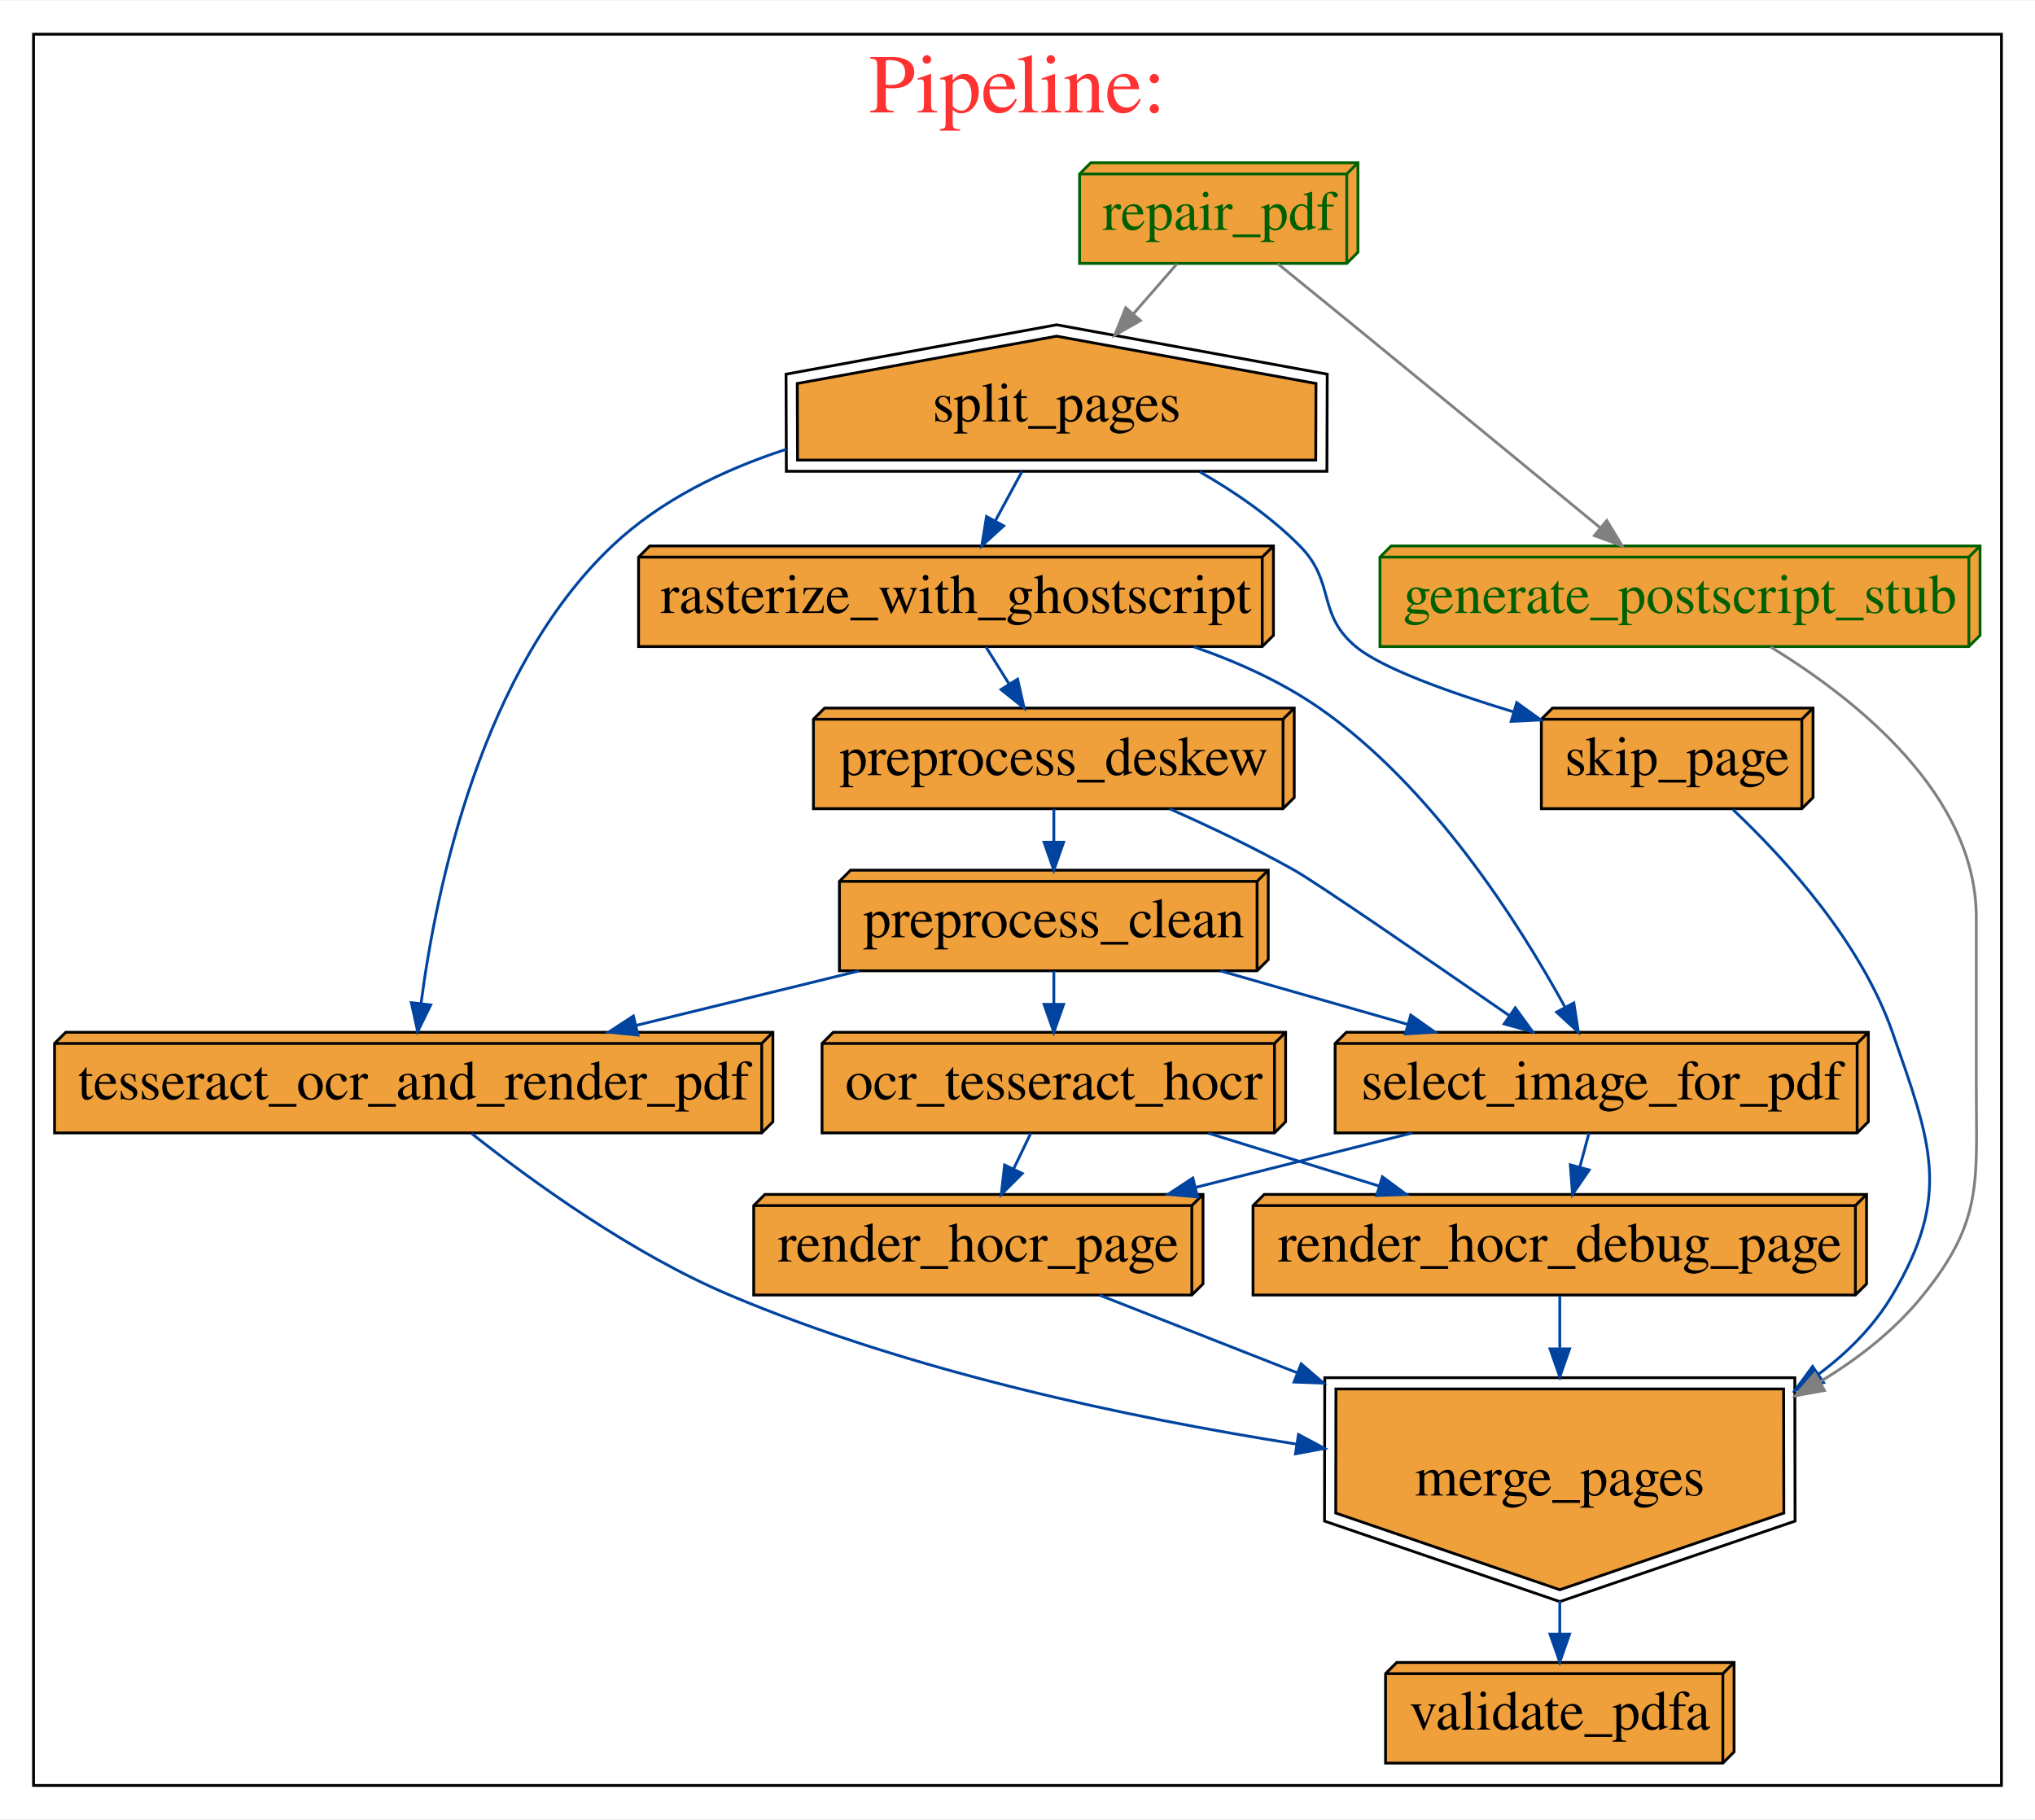
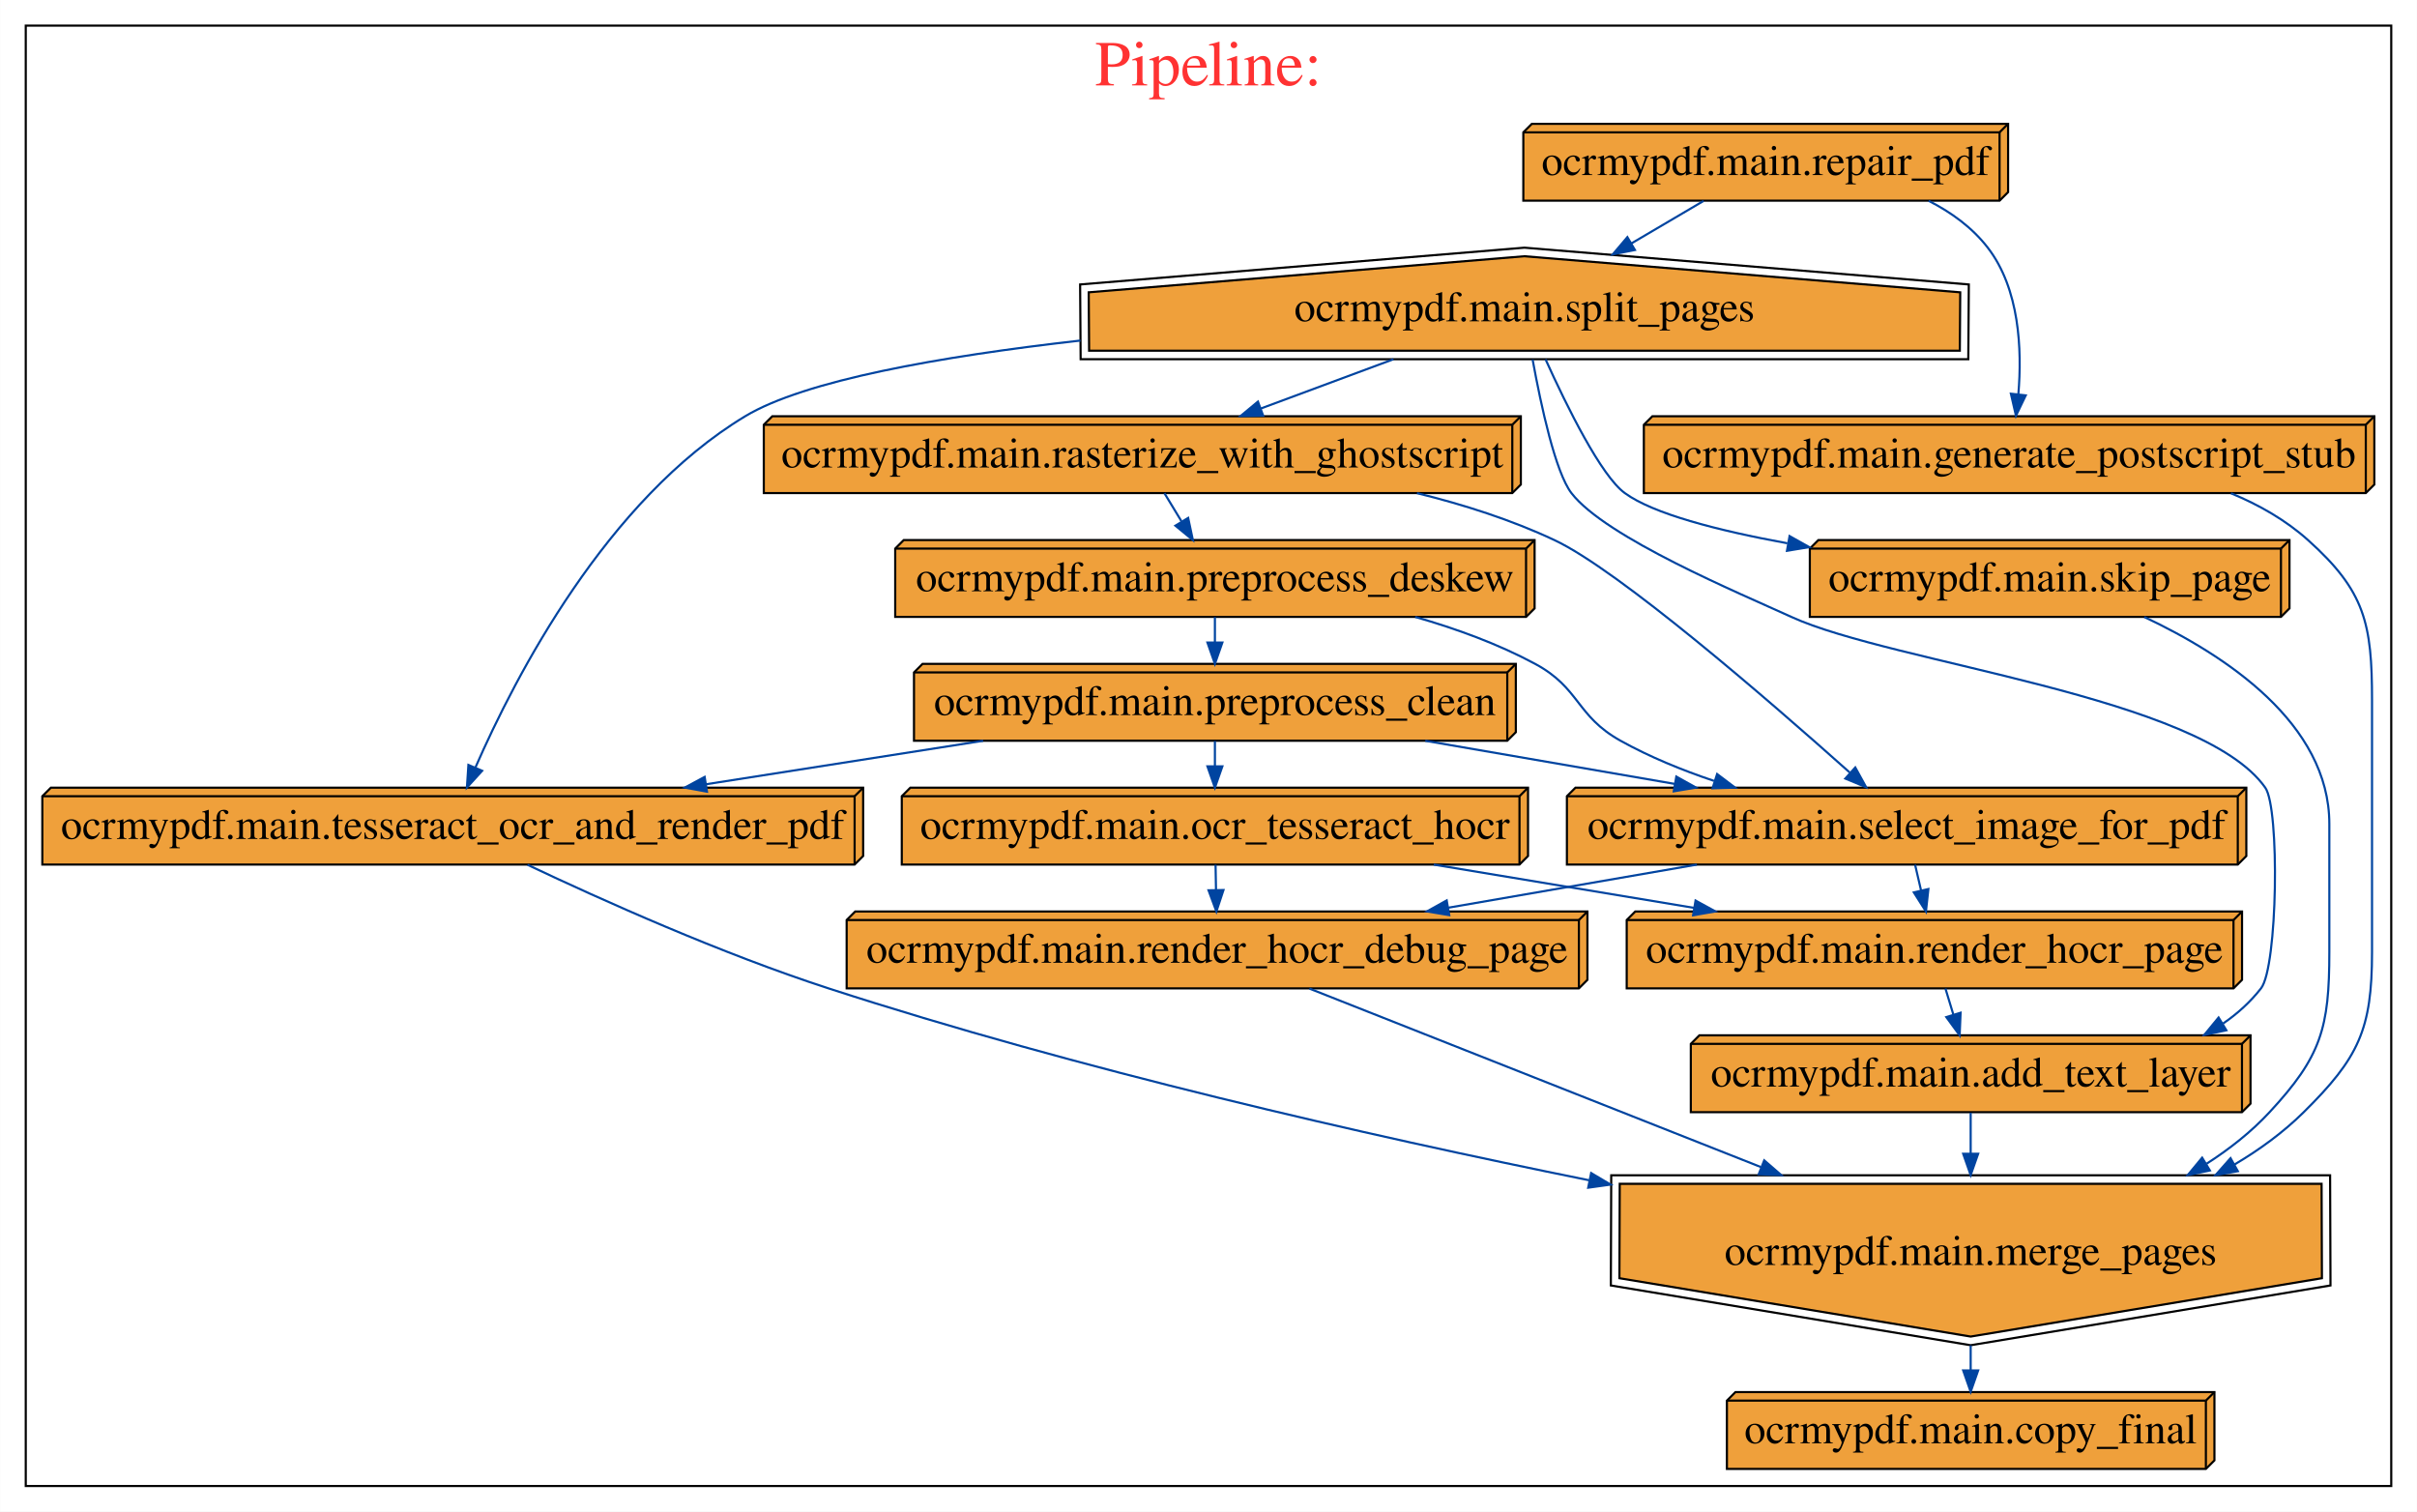
- <svg xmlns="http://www.w3.org/2000/svg" width="728pt" height="651pt" viewBox="0.00 0.00 728.00 650.53">
-   <g id="graph0" class="graph" transform="scale(1 1) rotate(0) translate(4 646.53)">
-     <polygon fill="white" stroke="none" points="-4,4 -4,-646.53 724,-646.53 724,4 -4,4" />
+ <svg xmlns="http://www.w3.org/2000/svg" width="1132pt" height="708pt" viewBox="0.00 0.00 1132.00 708.08">
+   <g id="graph0" class="graph" transform="scale(1 1) rotate(0) translate(4 704.083)">
+     <polygon fill="white" stroke="none" points="-4,4 -4,-704.083 1128,-704.083 1128,4 -4,4" />
    <g id="clust1" class="cluster">
-       <polygon fill="none" stroke="black" points="8,-8 8,-634.53 712,-634.53 712,-8 8,-8" />
-       <text text-anchor="middle" x="360" y="-606.53" font-family="Times,serif" font-size="30.00" fill="#ff3232">Pipeline:</text>
+       <polygon fill="none" stroke="black" points="8,-8 8,-692.083 1116,-692.083 1116,-8 8,-8" />
+       <text text-anchor="middle" x="562" y="-664.083" font-family="Times,serif" font-size="30.00" fill="#ff3232">Pipeline:</text>
    </g>
    <g id="node1" class="node">
-       <polygon fill="#efa03b" stroke="#006000" points="481.791,-588.53 386.209,-588.53 382.209,-584.53 382.209,-552.53 477.791,-552.53 481.791,-556.53 481.791,-588.53" />
-       <polyline fill="none" stroke="#006000" points="477.791,-584.53 382.209,-584.53 " />
-       <polyline fill="none" stroke="#006000" points="477.791,-584.53 477.791,-552.53 " />
-       <polyline fill="none" stroke="#006000" points="477.791,-584.53 481.791,-588.53 " />
-       <text text-anchor="middle" x="432" y="-564.53" font-family="Times,serif" font-size="20.00" fill="#006000">repair_pdf</text>
+       <polygon fill="#efa03b" stroke="black" points="936.535,-646.083 713.465,-646.083 709.465,-642.083 709.465,-610.083 932.535,-610.083 936.535,-614.083 936.535,-646.083" />
+       <polyline fill="none" stroke="black" points="932.535,-642.083 709.465,-642.083 " />
+       <polyline fill="none" stroke="black" points="932.535,-642.083 932.535,-610.083 " />
+       <polyline fill="none" stroke="black" points="932.535,-642.083 936.535,-646.083 " />
+       <text text-anchor="middle" x="823" y="-622.083" font-family="Times,serif" font-size="20.00">ocrmypdf.main.repair_pdf</text>
    </g>
    <g id="node2" class="node">
-       <polygon fill="#efa03b" stroke="black" points="466.782,-509.564 374,-526.497 281.218,-509.564 281.304,-482.165 466.696,-482.165 466.782,-509.564" />
-       <polygon fill="none" stroke="black" points="470.799,-512.902 374,-530.569 277.201,-512.902 277.311,-478.159 470.689,-478.159 470.799,-512.902" />
-       <text text-anchor="middle" x="374" y="-495.991" font-family="Times,serif" font-size="20.00">split_pages</text>
+       <polygon fill="#efa03b" stroke="black" points="914.112,-567.155 710,-584.057 505.888,-567.155 506.078,-539.806 913.922,-539.806 914.112,-567.155" />
+       <polygon fill="none" stroke="black" points="918.134,-570.834 710,-588.069 501.866,-570.834 502.11,-535.808 917.89,-535.808 918.134,-570.834" />
+       <text text-anchor="middle" x="710" y="-553.596" font-family="Times,serif" font-size="20.00">ocrmypdf.main.split_pages</text>
    </g>
    <g id="edge1" class="edge">
-       <path fill="none" stroke="gray" d="M417.064,-552.394C412.296,-546.925 406.86,-540.689 401.493,-534.532" />
-       <polygon fill="gray" stroke="gray" points="403.996,-532.077 394.787,-526.838 398.719,-536.676 403.996,-532.077" />
+       <path fill="none" stroke="#0044a0" d="M793.9,-609.961C783.582,-603.89 771.656,-596.873 760.092,-590.069" />
+       <polygon fill="#0044a0" stroke="#0044a0" points="761.747,-586.982 751.353,-584.927 758.197,-593.015 761.747,-586.982" />
+     </g>
+     <g id="node13" class="node">
+       <polygon fill="#efa03b" stroke="black" points="1108.08,-509.109 769.918,-509.109 765.918,-505.109 765.918,-473.109 1104.08,-473.109 1108.08,-477.109 1108.08,-509.109" />
+       <polyline fill="none" stroke="black" points="1104.08,-505.109 765.918,-505.109 " />
+       <polyline fill="none" stroke="black" points="1104.08,-505.109 1104.08,-473.109 " />
+       <polyline fill="none" stroke="black" points="1104.08,-505.109 1108.08,-509.109 " />
+       <text text-anchor="middle" x="937" y="-485.109" font-family="Times,serif" font-size="20.00">ocrmypdf.main.generate_postscript_stub</text>
+     </g>
+     <g id="edge18" class="edge">
+       <path fill="none" stroke="#0044a0" d="M899.32,-610.004C909.979,-604.592 919.748,-597.466 927,-588.083 941.916,-568.78 943.099,-540.385 941.345,-519.486" />
+       <polygon fill="#0044a0" stroke="#0044a0" points="944.8,-518.881 940.218,-509.328 937.843,-519.653 944.8,-518.881" />
+     </g>
+     <g id="node3" class="node">
+       <polygon fill="#efa03b" stroke="black" points="708.299,-509.109 357.701,-509.109 353.701,-505.109 353.701,-473.109 704.299,-473.109 708.299,-477.109 708.299,-509.109" />
+       <polyline fill="none" stroke="black" points="704.299,-505.109 353.701,-505.109 " />
+       <polyline fill="none" stroke="black" points="704.299,-505.109 704.299,-473.109 " />
+       <polyline fill="none" stroke="black" points="704.299,-505.109 708.299,-509.109 " />
+       <text text-anchor="middle" x="531" y="-485.109" font-family="Times,serif" font-size="20.00">ocrmypdf.main.rasterize_with_ghostscript</text>
+     </g>
+     <g id="edge2" class="edge">
+       <path fill="none" stroke="#0044a0" d="M648.649,-535.808C628.471,-528.313 606.168,-520.029 586.455,-512.707" />
+       <polygon fill="#0044a0" stroke="#0044a0" points="587.599,-509.399 577.006,-509.198 585.162,-515.961 587.599,-509.399" />
+     </g>
+     <g id="node9" class="node">
+       <polygon fill="#efa03b" stroke="black" points="1050.08,-219.109 791.918,-219.109 787.918,-215.109 787.918,-183.109 1046.08,-183.109 1050.08,-187.109 1050.08,-219.109" />
+       <polyline fill="none" stroke="black" points="1046.08,-215.109 787.918,-215.109 " />
+       <polyline fill="none" stroke="black" points="1046.08,-215.109 1046.08,-183.109 " />
+       <polyline fill="none" stroke="black" points="1046.08,-215.109 1050.08,-219.109 " />
+       <text text-anchor="middle" x="919" y="-195.109" font-family="Times,serif" font-size="20.00">ocrmypdf.main.add_text_layer</text>
+     </g>
+     <g id="edge12" class="edge">
+       <path fill="none" stroke="#0044a0" d="M713.811,-535.65C717.806,-513.795 724.533,-482.833 732,-473.109 748,-452.276 811.116,-426.045 835,-415.109 882.679,-393.28 1026.85,-378.017 1057,-335.109 1063.83,-325.393 1062.79,-251.081 1055,-241.109 1049.95,-234.644 1043.9,-229.201 1037.21,-224.625" />
+       <polygon fill="#0044a0" stroke="#0044a0" points="1038.77,-221.477 1028.4,-219.28 1035.13,-227.461 1038.77,-221.477" />
+     </g>
+     <g id="node11" class="node">
+       <polygon fill="#efa03b" stroke="black" points="1068.34,-451.109 847.662,-451.109 843.662,-447.109 843.662,-415.109 1064.34,-415.109 1068.34,-419.109 1068.34,-451.109" />
+       <polyline fill="none" stroke="black" points="1064.34,-447.109 843.662,-447.109 " />
+       <polyline fill="none" stroke="black" points="1064.34,-447.109 1064.34,-415.109 " />
+       <polyline fill="none" stroke="black" points="1064.34,-447.109 1068.34,-451.109 " />
+       <text text-anchor="middle" x="956" y="-427.109" font-family="Times,serif" font-size="20.00">ocrmypdf.main.skip_page</text>
+     </g>
+     <g id="edge15" class="edge">
+       <path fill="none" stroke="#0044a0" d="M719.876,-535.755C730.043,-513.285 745.922,-481.201 757,-473.109 770.269,-463.418 800.319,-455.609 833.148,-449.598" />
+       <polygon fill="#0044a0" stroke="#0044a0" points="834.169,-452.972 843.41,-447.79 832.954,-446.078 834.169,-452.972" />
    </g>
    <g id="node12" class="node">
-       <polygon fill="#efa03b" stroke="#006000" points="704.338,-451.452 493.662,-451.452 489.662,-447.452 489.662,-415.452 700.338,-415.452 704.338,-419.452 704.338,-451.452" />
-       <polyline fill="none" stroke="#006000" points="700.338,-447.452 489.662,-447.452 " />
-       <polyline fill="none" stroke="#006000" points="700.338,-447.452 700.338,-415.452 " />
-       <polyline fill="none" stroke="#006000" points="700.338,-447.452 704.338,-451.452 " />
-       <text text-anchor="middle" x="597" y="-427.452" font-family="Times,serif" font-size="20.00" fill="#006000">generate_postscript_stub</text>
+       <polygon fill="#efa03b" stroke="black" points="400.24,-335.109 19.76,-335.109 15.76,-331.109 15.76,-299.109 396.24,-299.109 400.24,-303.109 400.24,-335.109" />
+       <polyline fill="none" stroke="black" points="396.24,-331.109 15.76,-331.109 " />
+       <polyline fill="none" stroke="black" points="396.24,-331.109 396.24,-299.109 " />
+       <polyline fill="none" stroke="black" points="396.24,-331.109 400.24,-335.109 " />
+       <text text-anchor="middle" x="208" y="-311.109" font-family="Times,serif" font-size="20.00">ocrmypdf.main.tesseract_ocr_and_render_pdf</text>
+     </g>
+     <g id="edge17" class="edge">
+       <path fill="none" stroke="#0044a0" d="M502.02,-544.561C435.943,-537.084 372.808,-525.841 345,-509.109 280.096,-470.057 237.287,-387.221 218.654,-344.626" />
+       <polygon fill="#0044a0" stroke="#0044a0" points="221.779,-343.029 214.64,-335.2 215.338,-345.772 221.779,-343.029" />
+     </g>
+     <g id="node4" class="node">
+       <polygon fill="#efa03b" stroke="black" points="714.742,-451.109 419.258,-451.109 415.258,-447.109 415.258,-415.109 710.742,-415.109 714.742,-419.109 714.742,-451.109" />
+       <polyline fill="none" stroke="black" points="710.742,-447.109 415.258,-447.109 " />
+       <polyline fill="none" stroke="black" points="710.742,-447.109 710.742,-415.109 " />
+       <polyline fill="none" stroke="black" points="710.742,-447.109 714.742,-451.109 " />
+       <text text-anchor="middle" x="565" y="-427.109" font-family="Times,serif" font-size="20.00">ocrmypdf.main.preprocess_deskew</text>
+     </g>
+     <g id="edge3" class="edge">
+       <path fill="none" stroke="#0044a0" d="M541.386,-473.003C543.89,-468.878 546.622,-464.379 549.31,-459.952" />
+       <polygon fill="#0044a0" stroke="#0044a0" points="552.48,-461.475 554.678,-451.111 546.496,-457.842 552.48,-461.475" />
+     </g>
+     <g id="node6" class="node">
+       <polygon fill="#efa03b" stroke="black" points="1048.12,-335.109 733.881,-335.109 729.881,-331.109 729.881,-299.109 1044.12,-299.109 1048.12,-303.109 1048.12,-335.109" />
+       <polyline fill="none" stroke="black" points="1044.12,-331.109 729.881,-331.109 " />
+       <polyline fill="none" stroke="black" points="1044.12,-331.109 1044.12,-299.109 " />
+       <polyline fill="none" stroke="black" points="1044.12,-331.109 1048.12,-335.109 " />
+       <text text-anchor="middle" x="889" y="-311.109" font-family="Times,serif" font-size="20.00">ocrmypdf.main.select_image_for_pdf</text>
+     </g>
+     <g id="edge7" class="edge">
+       <path fill="none" stroke="#0044a0" d="M659.658,-473.081C681.716,-467.658 703.964,-460.515 724,-451.109 754.084,-436.987 823.873,-376.567 862.35,-342.223" />
+       <polygon fill="#0044a0" stroke="#0044a0" points="864.947,-344.595 870.06,-335.316 860.276,-339.382 864.947,-344.595" />
+     </g>
+     <g id="node5" class="node">
+       <polygon fill="#efa03b" stroke="black" points="705.95,-393.109 428.05,-393.109 424.05,-389.109 424.05,-357.109 701.95,-357.109 705.95,-361.109 705.95,-393.109" />
+       <polyline fill="none" stroke="black" points="701.95,-389.109 424.05,-389.109 " />
+       <polyline fill="none" stroke="black" points="701.95,-389.109 701.95,-357.109 " />
+       <polyline fill="none" stroke="black" points="701.95,-389.109 705.95,-393.109 " />
+       <text text-anchor="middle" x="565" y="-369.109" font-family="Times,serif" font-size="20.00">ocrmypdf.main.preprocess_clean</text>
+     </g>
+     <g id="edge4" class="edge">
+       <path fill="none" stroke="#0044a0" d="M565,-415.003C565,-411.312 565,-407.322 565,-403.352" />
+       <polygon fill="#0044a0" stroke="#0044a0" points="568.5,-403.111 565,-393.111 561.5,-403.111 568.5,-403.111" />
+     </g>
+     <g id="edge6" class="edge">
+       <path fill="none" stroke="#0044a0" d="M658.847,-415.081C678.072,-409.586 697.702,-402.416 715,-393.109 736.063,-381.777 734.103,-368.744 755,-357.109 768.545,-349.568 783.69,-343.36 798.789,-338.29" />
+       <polygon fill="#0044a0" stroke="#0044a0" points="800.232,-341.504 808.688,-335.12 798.097,-334.837 800.232,-341.504" />
+     </g>
+     <g id="edge5" class="edge">
+       <path fill="none" stroke="#0044a0" d="M663.53,-357.079C700.446,-350.699 742.584,-343.416 780.363,-336.886" />
+       <polygon fill="#0044a0" stroke="#0044a0" points="781.122,-340.307 790.38,-335.155 779.93,-333.409 781.122,-340.307" />
+     </g>
+     <g id="node7" class="node">
+       <polygon fill="#efa03b" stroke="black" points="711.666,-335.109 422.334,-335.109 418.334,-331.109 418.334,-299.109 707.666,-299.109 711.666,-303.109 711.666,-335.109" />
+       <polyline fill="none" stroke="black" points="707.666,-331.109 418.334,-331.109 " />
+       <polyline fill="none" stroke="black" points="707.666,-331.109 707.666,-299.109 " />
+       <polyline fill="none" stroke="black" points="707.666,-331.109 711.666,-335.109 " />
+       <text text-anchor="middle" x="565" y="-311.109" font-family="Times,serif" font-size="20.00">ocrmypdf.main.ocr_tesseract_hocr</text>
+     </g>
+     <g id="edge8" class="edge">
+       <path fill="none" stroke="#0044a0" d="M565,-357.003C565,-353.312 565,-349.322 565,-345.352" />
+       <polygon fill="#0044a0" stroke="#0044a0" points="568.5,-345.111 565,-335.111 561.5,-345.111 568.5,-345.111" />
    </g>
    <g id="edge16" class="edge">
-       <path fill="none" stroke="gray" d="M453.048,-552.468C461.441,-545.654 471.185,-537.73 480,-530.53 510.227,-505.84 544.753,-477.467 568.421,-457.99" />
-       <polygon fill="gray" stroke="gray" points="570.818,-460.55 576.315,-451.493 566.369,-455.146 570.818,-460.55" />
-     </g>
-     <g id="node3" class="node">
-       <polygon fill="#efa03b" stroke="black" points="451.555,-451.452 228.445,-451.452 224.445,-447.452 224.445,-415.452 447.555,-415.452 451.555,-419.452 451.555,-451.452" />
-       <polyline fill="none" stroke="black" points="447.555,-447.452 224.445,-447.452 " />
-       <polyline fill="none" stroke="black" points="447.555,-447.452 447.555,-415.452 " />
-       <polyline fill="none" stroke="black" points="447.555,-447.452 451.555,-451.452 " />
-       <text text-anchor="middle" x="338" y="-427.452" font-family="Times,serif" font-size="20.00">rasterize_with_ghostscript</text>
-     </g>
-     <g id="edge2" class="edge">
-       <path fill="none" stroke="#0044a0" d="M361.611,-478.092C358.514,-472.369 355.171,-466.19 352.003,-460.333" />
-       <polygon fill="#0044a0" stroke="#0044a0" points="355.064,-458.636 347.227,-451.506 348.907,-461.967 355.064,-458.636" />
+       <path fill="none" stroke="#0044a0" d="M456.434,-357.079C415.413,-350.645 368.538,-343.292 326.64,-336.72" />
+       <polygon fill="#0044a0" stroke="#0044a0" points="327.086,-333.247 316.664,-335.155 326.001,-340.162 327.086,-333.247" />
+     </g>
+     <g id="node8" class="node">
+       <polygon fill="#efa03b" stroke="black" points="1046.11,-277.109 761.891,-277.109 757.891,-273.109 757.891,-241.109 1042.11,-241.109 1046.11,-245.109 1046.11,-277.109" />
+       <polyline fill="none" stroke="black" points="1042.11,-273.109 757.891,-273.109 " />
+       <polyline fill="none" stroke="black" points="1042.11,-273.109 1042.11,-241.109 " />
+       <polyline fill="none" stroke="black" points="1042.11,-273.109 1046.11,-277.109 " />
+       <text text-anchor="middle" x="902" y="-253.109" font-family="Times,serif" font-size="20.00">ocrmypdf.main.render_hocr_page</text>
+     </g>
+     <g id="edge9" class="edge">
+       <path fill="none" stroke="#0044a0" d="M892.971,-299.003C893.853,-295.204 894.809,-291.087 895.757,-287.002" />
+       <polygon fill="#0044a0" stroke="#0044a0" points="899.201,-287.643 898.053,-277.111 892.383,-286.06 899.201,-287.643" />
    </g>
    <g id="node10" class="node">
-       <polygon fill="#efa03b" stroke="black" points="644.594,-393.452 551.406,-393.452 547.406,-389.452 547.406,-357.452 640.594,-357.452 644.594,-361.452 644.594,-393.452" />
-       <polyline fill="none" stroke="black" points="640.594,-389.452 547.406,-389.452 " />
-       <polyline fill="none" stroke="black" points="640.594,-389.452 640.594,-357.452 " />
-       <polyline fill="none" stroke="black" points="640.594,-389.452 644.594,-393.452 " />
-       <text text-anchor="middle" x="596" y="-369.452" font-family="Times,serif" font-size="20.00">skip_page</text>
+       <polygon fill="#efa03b" stroke="black" points="739.486,-277.109 396.514,-277.109 392.514,-273.109 392.514,-241.109 735.486,-241.109 739.486,-245.109 739.486,-277.109" />
+       <polyline fill="none" stroke="black" points="735.486,-273.109 392.514,-273.109 " />
+       <polyline fill="none" stroke="black" points="735.486,-273.109 735.486,-241.109 " />
+       <polyline fill="none" stroke="black" points="735.486,-273.109 739.486,-277.109 " />
+       <text text-anchor="middle" x="566" y="-253.109" font-family="Times,serif" font-size="20.00">ocrmypdf.main.render_hocr_debug_page</text>
    </g>
    <g id="edge13" class="edge">
-       <path fill="none" stroke="#0044a0" d="M425.139,-478.007C437.834,-470.731 450.731,-461.83 461,-451.452 473.874,-438.442 466.946,-427.178 481,-415.452 490.212,-407.766 513.965,-399.205 537.508,-392.067" />
-       <polygon fill="#0044a0" stroke="#0044a0" points="538.592,-395.396 547.189,-389.203 536.607,-388.683 538.592,-395.396" />
-     </g>
-     <g id="node11" class="node">
-       <polygon fill="#efa03b" stroke="black" points="272.496,-277.452 19.504,-277.452 15.504,-273.452 15.504,-241.452 268.496,-241.452 272.496,-245.452 272.496,-277.452" />
-       <polyline fill="none" stroke="black" points="268.496,-273.452 15.504,-273.452 " />
-       <polyline fill="none" stroke="black" points="268.496,-273.452 268.496,-241.452 " />
-       <polyline fill="none" stroke="black" points="268.496,-273.452 272.496,-277.452 " />
-       <text text-anchor="middle" x="144" y="-253.452" font-family="Times,serif" font-size="20.00">tesseract_ocr_and_render_pdf</text>
-     </g>
-     <g id="edge15" class="edge">
-       <path fill="none" stroke="#0044a0" d="M277.341,-486.044C254.708,-478.702 232.21,-467.759 215,-451.452 168.207,-407.114 152.056,-329.127 146.633,-287.855" />
-       <polygon fill="#0044a0" stroke="#0044a0" points="150.084,-287.235 145.422,-277.721 143.133,-288.065 150.084,-287.235" />
-     </g>
-     <g id="node4" class="node">
-       <polygon fill="#efa03b" stroke="black" points="458.999,-393.452 291.001,-393.452 287.001,-389.452 287.001,-357.452 454.999,-357.452 458.999,-361.452 458.999,-393.452" />
-       <polyline fill="none" stroke="black" points="454.999,-389.452 287.001,-389.452 " />
-       <polyline fill="none" stroke="black" points="454.999,-389.452 454.999,-357.452 " />
-       <polyline fill="none" stroke="black" points="454.999,-389.452 458.999,-393.452 " />
-       <text text-anchor="middle" x="373" y="-369.452" font-family="Times,serif" font-size="20.00">preprocess_deskew</text>
-     </g>
-     <g id="edge3" class="edge">
-       <path fill="none" stroke="#0044a0" d="M348.691,-415.346C351.337,-411.112 354.23,-406.485 357.066,-401.946" />
-       <polygon fill="#0044a0" stroke="#0044a0" points="360.042,-403.788 362.374,-393.453 354.106,-400.078 360.042,-403.788" />
-     </g>
-     <g id="node6" class="node">
-       <polygon fill="#efa03b" stroke="black" points="664.375,-277.452 477.625,-277.452 473.625,-273.452 473.625,-241.452 660.375,-241.452 664.375,-245.452 664.375,-277.452" />
-       <polyline fill="none" stroke="black" points="660.375,-273.452 473.625,-273.452 " />
-       <polyline fill="none" stroke="black" points="660.375,-273.452 660.375,-241.452 " />
-       <polyline fill="none" stroke="black" points="660.375,-273.452 664.375,-277.452 " />
-       <text text-anchor="middle" x="569" y="-253.452" font-family="Times,serif" font-size="20.00">select_image_for_pdf</text>
-     </g>
-     <g id="edge7" class="edge">
-       <path fill="none" stroke="#0044a0" d="M423.032,-415.374C438.812,-409.925 454.543,-402.785 468,-393.452 508.201,-365.571 539.287,-316.662 555.808,-286.558" />
-       <polygon fill="#0044a0" stroke="#0044a0" points="559.024,-287.965 560.653,-277.496 552.851,-284.664 559.024,-287.965" />
-     </g>
-     <g id="node5" class="node">
-       <polygon fill="#efa03b" stroke="black" points="449.705,-335.452 300.295,-335.452 296.295,-331.452 296.295,-299.452 445.705,-299.452 449.705,-303.452 449.705,-335.452" />
-       <polyline fill="none" stroke="black" points="445.705,-331.452 296.295,-331.452 " />
-       <polyline fill="none" stroke="black" points="445.705,-331.452 445.705,-299.452 " />
-       <polyline fill="none" stroke="black" points="445.705,-331.452 449.705,-335.452 " />
-       <text text-anchor="middle" x="373" y="-311.452" font-family="Times,serif" font-size="20.00">preprocess_clean</text>
-     </g>
-     <g id="edge4" class="edge">
-       <path fill="none" stroke="#0044a0" d="M373,-357.346C373,-353.655 373,-349.665 373,-345.695" />
-       <polygon fill="#0044a0" stroke="#0044a0" points="376.5,-345.453 373,-335.453 369.5,-345.453 376.5,-345.453" />
-     </g>
-     <g id="edge6" class="edge">
-       <path fill="none" stroke="#0044a0" d="M414.399,-357.412C428.785,-351.039 444.852,-343.405 459,-335.452 466.909,-331.007 506.49,-303.805 535.921,-283.431" />
-       <polygon fill="#0044a0" stroke="#0044a0" points="538.073,-286.198 544.299,-277.625 534.086,-280.444 538.073,-286.198" />
-     </g>
-     <g id="edge5" class="edge">
-       <path fill="none" stroke="#0044a0" d="M432.605,-299.422C453.701,-293.395 477.617,-286.561 499.465,-280.319" />
-       <polygon fill="#0044a0" stroke="#0044a0" points="500.687,-283.61 509.341,-277.497 498.764,-276.879 500.687,-283.61" />
-     </g>
-     <g id="node7" class="node">
-       <polygon fill="#efa03b" stroke="black" points="455.922,-277.452 294.078,-277.452 290.078,-273.452 290.078,-241.452 451.922,-241.452 455.922,-245.452 455.922,-277.452" />
-       <polyline fill="none" stroke="black" points="451.922,-273.452 290.078,-273.452 " />
-       <polyline fill="none" stroke="black" points="451.922,-273.452 451.922,-241.452 " />
-       <polyline fill="none" stroke="black" points="451.922,-273.452 455.922,-277.452 " />
-       <text text-anchor="middle" x="373" y="-253.452" font-family="Times,serif" font-size="20.00">ocr_tesseract_hocr</text>
-     </g>
-     <g id="edge8" class="edge">
-       <path fill="none" stroke="#0044a0" d="M373,-299.346C373,-295.655 373,-291.665 373,-287.695" />
-       <polygon fill="#0044a0" stroke="#0044a0" points="376.5,-287.453 373,-277.453 369.5,-287.453 376.5,-287.453" />
+       <path fill="none" stroke="#0044a0" d="M790.774,-299.079C753.972,-292.699 711.964,-285.416 674.301,-278.886" />
+       <polygon fill="#0044a0" stroke="#0044a0" points="674.766,-275.415 664.315,-277.155 673.571,-282.312 674.766,-275.415" />
+     </g>
+     <g id="edge10" class="edge">
+       <path fill="none" stroke="#0044a0" d="M667.484,-299.079C706.044,-292.672 750.082,-285.354 789.506,-278.803" />
+       <polygon fill="#0044a0" stroke="#0044a0" points="790.132,-282.247 799.423,-277.155 788.985,-275.341 790.132,-282.247" />
    </g>
    <g id="edge14" class="edge">
-       <path fill="none" stroke="#0044a0" d="M303.36,-299.422C278.157,-293.259 249.509,-286.253 223.521,-279.898" />
-       <polygon fill="#0044a0" stroke="#0044a0" points="224.249,-276.473 213.704,-277.497 222.586,-283.273 224.249,-276.473" />
-     </g>
-     <g id="node8" class="node">
-       <polygon fill="#efa03b" stroke="black" points="426.366,-219.452 269.634,-219.452 265.634,-215.452 265.634,-183.452 422.366,-183.452 426.366,-187.452 426.366,-219.452" />
-       <polyline fill="none" stroke="black" points="422.366,-215.452 265.634,-215.452 " />
-       <polyline fill="none" stroke="black" points="422.366,-215.452 422.366,-183.452 " />
-       <polyline fill="none" stroke="black" points="422.366,-215.452 426.366,-219.452 " />
-       <text text-anchor="middle" x="346" y="-195.452" font-family="Times,serif" font-size="20.00">render_hocr_page</text>
-     </g>
-     <g id="edge9" class="edge">
-       <path fill="none" stroke="#0044a0" d="M501.184,-241.422C476.75,-235.286 448.99,-228.315 423.772,-221.982" />
-       <polygon fill="#0044a0" stroke="#0044a0" points="424.429,-218.538 413.877,-219.497 422.724,-225.328 424.429,-218.538" />
-     </g>
-     <g id="node9" class="node">
-       <polygon fill="#efa03b" stroke="black" points="663.742,-219.452 448.258,-219.452 444.258,-215.452 444.258,-183.452 659.742,-183.452 663.742,-187.452 663.742,-219.452" />
-       <polyline fill="none" stroke="black" points="659.742,-215.452 444.258,-215.452 " />
-       <polyline fill="none" stroke="black" points="659.742,-215.452 659.742,-183.452 " />
-       <polyline fill="none" stroke="black" points="659.742,-215.452 663.742,-219.452 " />
-       <text text-anchor="middle" x="554" y="-195.452" font-family="Times,serif" font-size="20.00">render_hocr_debug_page</text>
+       <path fill="none" stroke="#0044a0" d="M565.305,-299.003C565.371,-295.312 565.443,-291.322 565.514,-287.352" />
+       <polygon fill="#0044a0" stroke="#0044a0" points="569.017,-287.172 565.696,-277.111 562.018,-287.047 569.017,-287.172" />
    </g>
    <g id="edge11" class="edge">
-       <path fill="none" stroke="#0044a0" d="M564.418,-241.346C563.4,-237.546 562.298,-233.43 561.203,-229.345" />
-       <polygon fill="#0044a0" stroke="#0044a0" points="564.522,-228.207 558.554,-219.453 557.761,-230.018 564.522,-228.207" />
-     </g>
-     <g id="edge10" class="edge">
-       <path fill="none" stroke="#0044a0" d="M364.752,-241.346C362.816,-237.329 360.708,-232.958 358.629,-228.645" />
-       <polygon fill="#0044a0" stroke="#0044a0" points="361.693,-226.941 354.197,-219.453 355.387,-229.981 361.693,-226.941" />
-     </g>
-     <g id="edge12" class="edge">
-       <path fill="none" stroke="#0044a0" d="M428.289,-241.346C447.587,-235.375 469.416,-228.622 489.404,-222.437" />
-       <polygon fill="#0044a0" stroke="#0044a0" points="490.53,-225.753 499.049,-219.453 488.461,-219.065 490.53,-225.753" />
-     </g>
-     <g id="node13" class="node">
-       <polygon fill="#efa03b" stroke="black" points="473.845,-105.456 554,-78.021 634.155,-105.456 634.08,-149.848 473.92,-149.848 473.845,-105.456" />
-       <polygon fill="none" stroke="black" points="469.836,-102.581 554,-73.773 638.164,-102.581 638.078,-153.869 469.922,-153.869 469.836,-102.581" />
-       <text text-anchor="middle" x="554" y="-111.726" font-family="Times,serif" font-size="20.00">merge_pages</text>
+       <path fill="none" stroke="#0044a0" d="M907.193,-241.003C908.346,-237.204 909.596,-233.087 910.836,-229.002" />
+       <polygon fill="#0044a0" stroke="#0044a0" points="914.283,-229.696 913.839,-219.111 907.585,-227.663 914.283,-229.696" />
+     </g>
+     <g id="node14" class="node">
+       <polygon fill="#efa03b" stroke="black" points="754.472,-105.333 919,-78.005 1083.53,-105.333 1083.37,-149.551 754.625,-149.551 754.472,-105.333" />
+       <polygon fill="none" stroke="black" points="750.46,-101.94 919,-73.945 1087.54,-101.94 1087.36,-153.556 750.639,-153.556 750.46,-101.94" />
+       <text text-anchor="middle" x="919" y="-111.555" font-family="Times,serif" font-size="20.00">ocrmypdf.main.merge_pages</text>
+     </g>
+     <g id="edge22" class="edge">
+       <path fill="none" stroke="#0044a0" d="M919,-182.814C919,-177.096 919,-170.444 919,-163.631" />
+       <polygon fill="#0044a0" stroke="#0044a0" points="922.5,-163.622 919,-153.622 915.5,-163.622 922.5,-163.622" />
+     </g>
+     <g id="edge23" class="edge">
+       <path fill="none" stroke="#0044a0" d="M609.285,-240.997C661.595,-220.317 751.23,-184.881 820.652,-157.435" />
+       <polygon fill="#0044a0" stroke="#0044a0" points="822.295,-160.55 830.308,-153.618 819.721,-154.04 822.295,-160.55" />
+     </g>
+     <g id="edge19" class="edge">
+       <path fill="none" stroke="#0044a0" d="M1000.35,-415.044C1038.35,-397.186 1087,-365.142 1087,-318.109 1087,-318.109 1087,-318.109 1087,-258.109 1087,-222.529 1083.2,-209.191 1059,-183.109 1050.45,-173.898 1040.33,-165.894 1029.5,-158.965" />
+       <polygon fill="#0044a0" stroke="#0044a0" points="1031.05,-155.811 1020.68,-153.635 1027.43,-161.802 1031.05,-155.811" />
+     </g>
+     <g id="edge21" class="edge">
+       <path fill="none" stroke="#0044a0" d="M243.022,-298.992C278.043,-282.403 333.772,-257.421 384,-241.109 500.659,-203.224 635.265,-172.452 740.275,-151.219" />
+       <polygon fill="#0044a0" stroke="#0044a0" points="741.229,-154.597 750.343,-149.194 739.849,-147.734 741.229,-154.597" />
    </g>
    <g id="edge20" class="edge">
-       <path fill="none" stroke="#0044a0" d="M389.35,-183.419C409.937,-175.33 435.398,-165.326 460.092,-155.624" />
-       <polygon fill="#0044a0" stroke="#0044a0" points="461.479,-158.839 469.507,-151.924 458.919,-152.324 461.479,-158.839" />
-     </g>
-     <g id="edge19" class="edge">
-       <path fill="none" stroke="#0044a0" d="M554,-183.12C554,-177.585 554,-171.177 554,-164.592" />
-       <polygon fill="#0044a0" stroke="#0044a0" points="557.5,-164.201 554,-154.201 550.5,-164.201 557.5,-164.201" />
-     </g>
-     <g id="edge17" class="edge">
-       <path fill="none" stroke="#0044a0" d="M615.939,-357.13C634.767,-339.333 661.745,-309.733 673,-277.452 686.754,-238.003 694.347,-219.364 673,-183.452 666.345,-172.256 656.999,-162.875 646.44,-155.047" />
-       <polygon fill="#0044a0" stroke="#0044a0" points="648.378,-152.132 638.152,-149.36 644.417,-157.904 648.378,-152.132" />
-     </g>
-     <g id="edge18" class="edge">
-       <path fill="none" stroke="#0044a0" d="M164.711,-241.235C186.394,-224.08 222.088,-198.224 257,-183.452 321.895,-155.994 399.893,-139.571 459.67,-130.141" />
-       <polygon fill="#0044a0" stroke="#0044a0" points="460.504,-133.554 469.855,-128.574 459.439,-126.635 460.504,-133.554" />
-     </g>
-     <g id="edge22" class="edge">
-       <path fill="none" stroke="gray" d="M629.379,-415.337C660.552,-396.255 703,-362.233 703,-318.452 703,-318.452 703,-318.452 703,-258.452 703,-224.066 705.581,-210.223 684,-183.452 673.976,-171.017 660.952,-160.773 647.026,-152.396" />
-       <polygon fill="gray" stroke="gray" points="648.682,-149.312 638.258,-147.419 645.227,-155.4 648.682,-149.312" />
-     </g>
-     <g id="node14" class="node">
-       <polygon fill="#efa03b" stroke="black" points="616.338,-52 495.662,-52 491.662,-48 491.662,-16 612.338,-16 616.338,-20 616.338,-52" />
-       <polyline fill="none" stroke="black" points="612.338,-48 491.662,-48 " />
-       <polyline fill="none" stroke="black" points="612.338,-48 612.338,-16 " />
-       <polyline fill="none" stroke="black" points="612.338,-48 616.338,-52 " />
-       <text text-anchor="middle" x="554" y="-28" font-family="Times,serif" font-size="20.00">validate_pdfa</text>
-     </g>
-     <g id="edge21" class="edge">
-       <path fill="none" stroke="#0044a0" d="M554,-73.948C554,-69.965 554,-66.007 554,-62.225" />
-       <polygon fill="#0044a0" stroke="#0044a0" points="557.5,-62.157 554,-52.157 550.5,-62.157 557.5,-62.157" />
+       <path fill="none" stroke="#0044a0" d="M1040.93,-473.017C1054.09,-467.586 1066.57,-460.458 1077,-451.109 1103.73,-427.142 1107,-412.01 1107,-376.109 1107,-376.109 1107,-376.109 1107,-258.109 1107,-221.869 1100.77,-208.595 1075,-183.109 1065.44,-173.655 1054.3,-165.516 1042.45,-158.525" />
+       <polygon fill="#0044a0" stroke="#0044a0" points="1044.15,-155.463 1033.71,-153.635 1040.73,-161.572 1044.15,-155.463" />
+     </g>
+     <g id="node15" class="node">
+       <polygon fill="#efa03b" stroke="black" points="1033.18,-52 808.822,-52 804.822,-48 804.822,-16 1029.18,-16 1033.18,-20 1033.18,-52" />
+       <polyline fill="none" stroke="black" points="1029.18,-48 804.822,-48 " />
+       <polyline fill="none" stroke="black" points="1029.18,-48 1029.18,-16 " />
+       <polyline fill="none" stroke="black" points="1029.18,-48 1033.18,-52 " />
+       <text text-anchor="middle" x="919" y="-28" font-family="Times,serif" font-size="20.00">ocrmypdf.main.copy_final</text>
+     </g>
+     <g id="edge24" class="edge">
+       <path fill="none" stroke="#0044a0" d="M919,-73.867C919,-69.892 919,-65.942 919,-62.168" />
+       <polygon fill="#0044a0" stroke="#0044a0" points="922.5,-62.121 919,-52.121 915.5,-62.121 922.5,-62.121" />
    </g>
  </g>
</svg>
